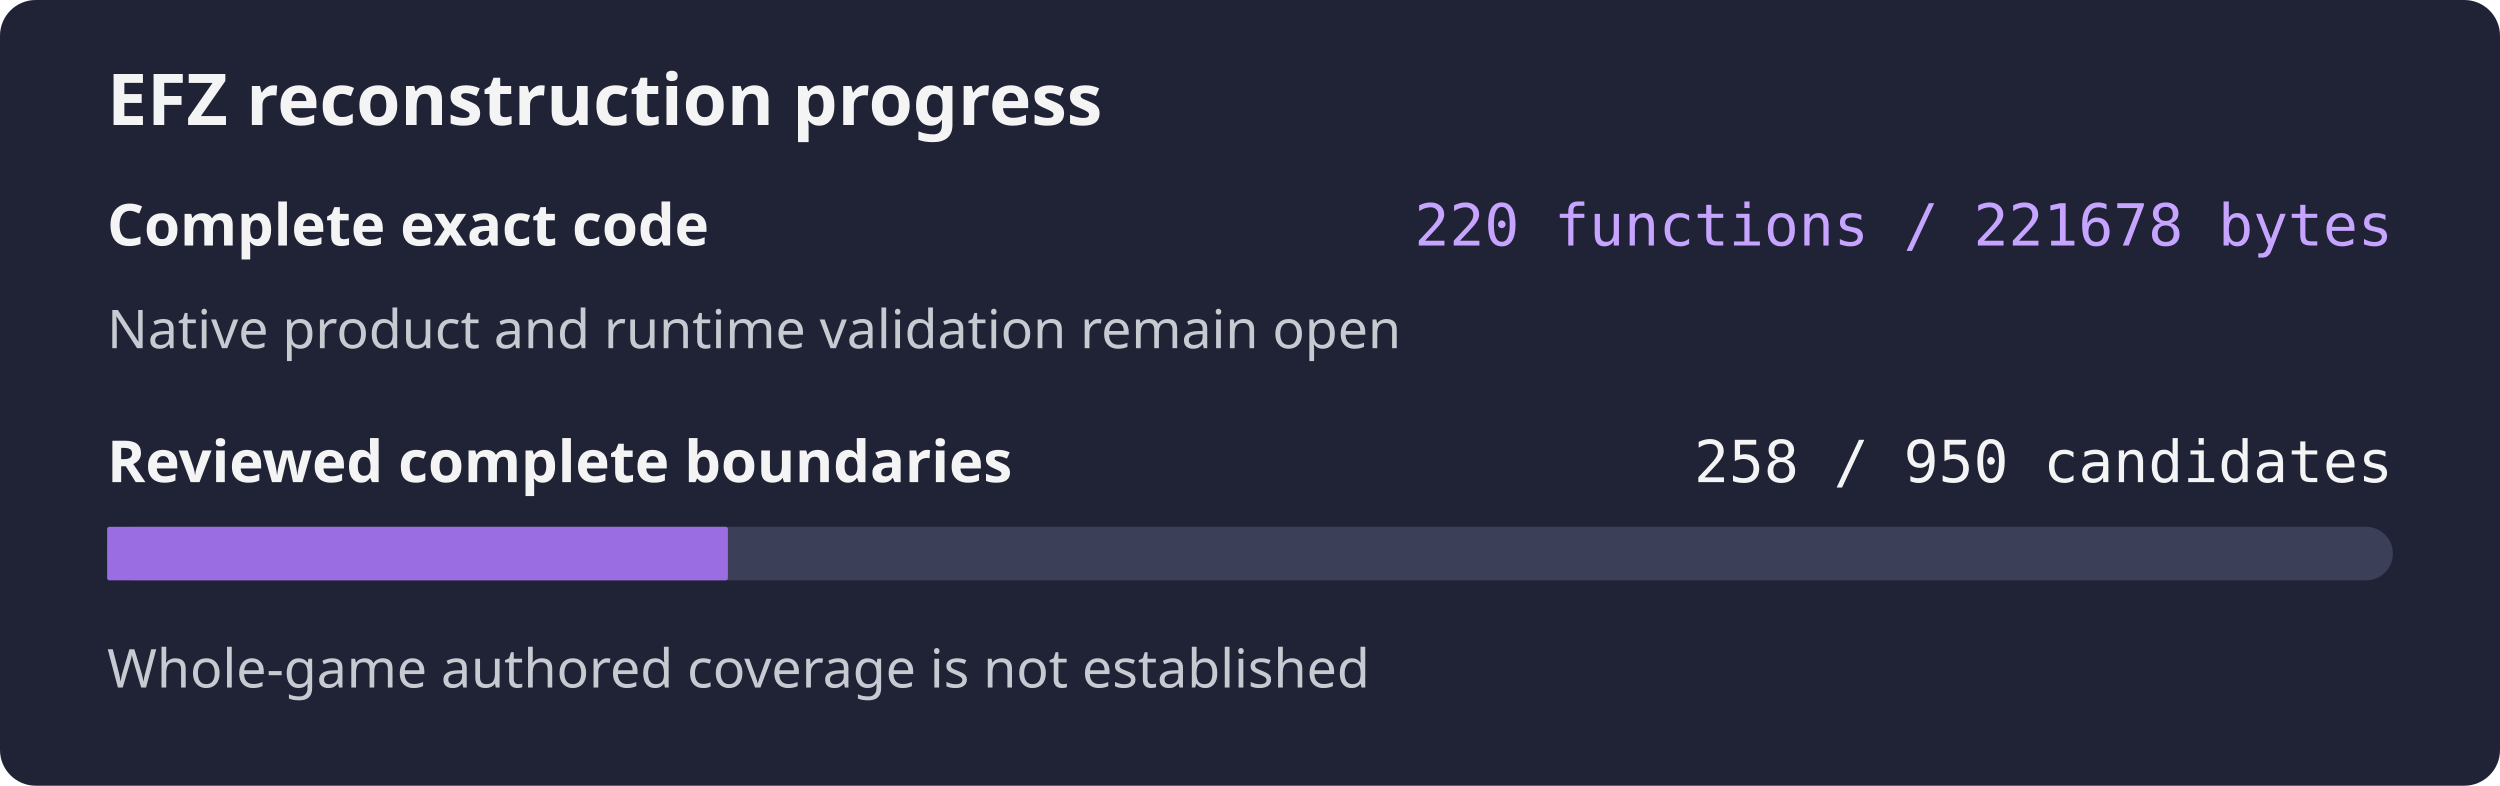
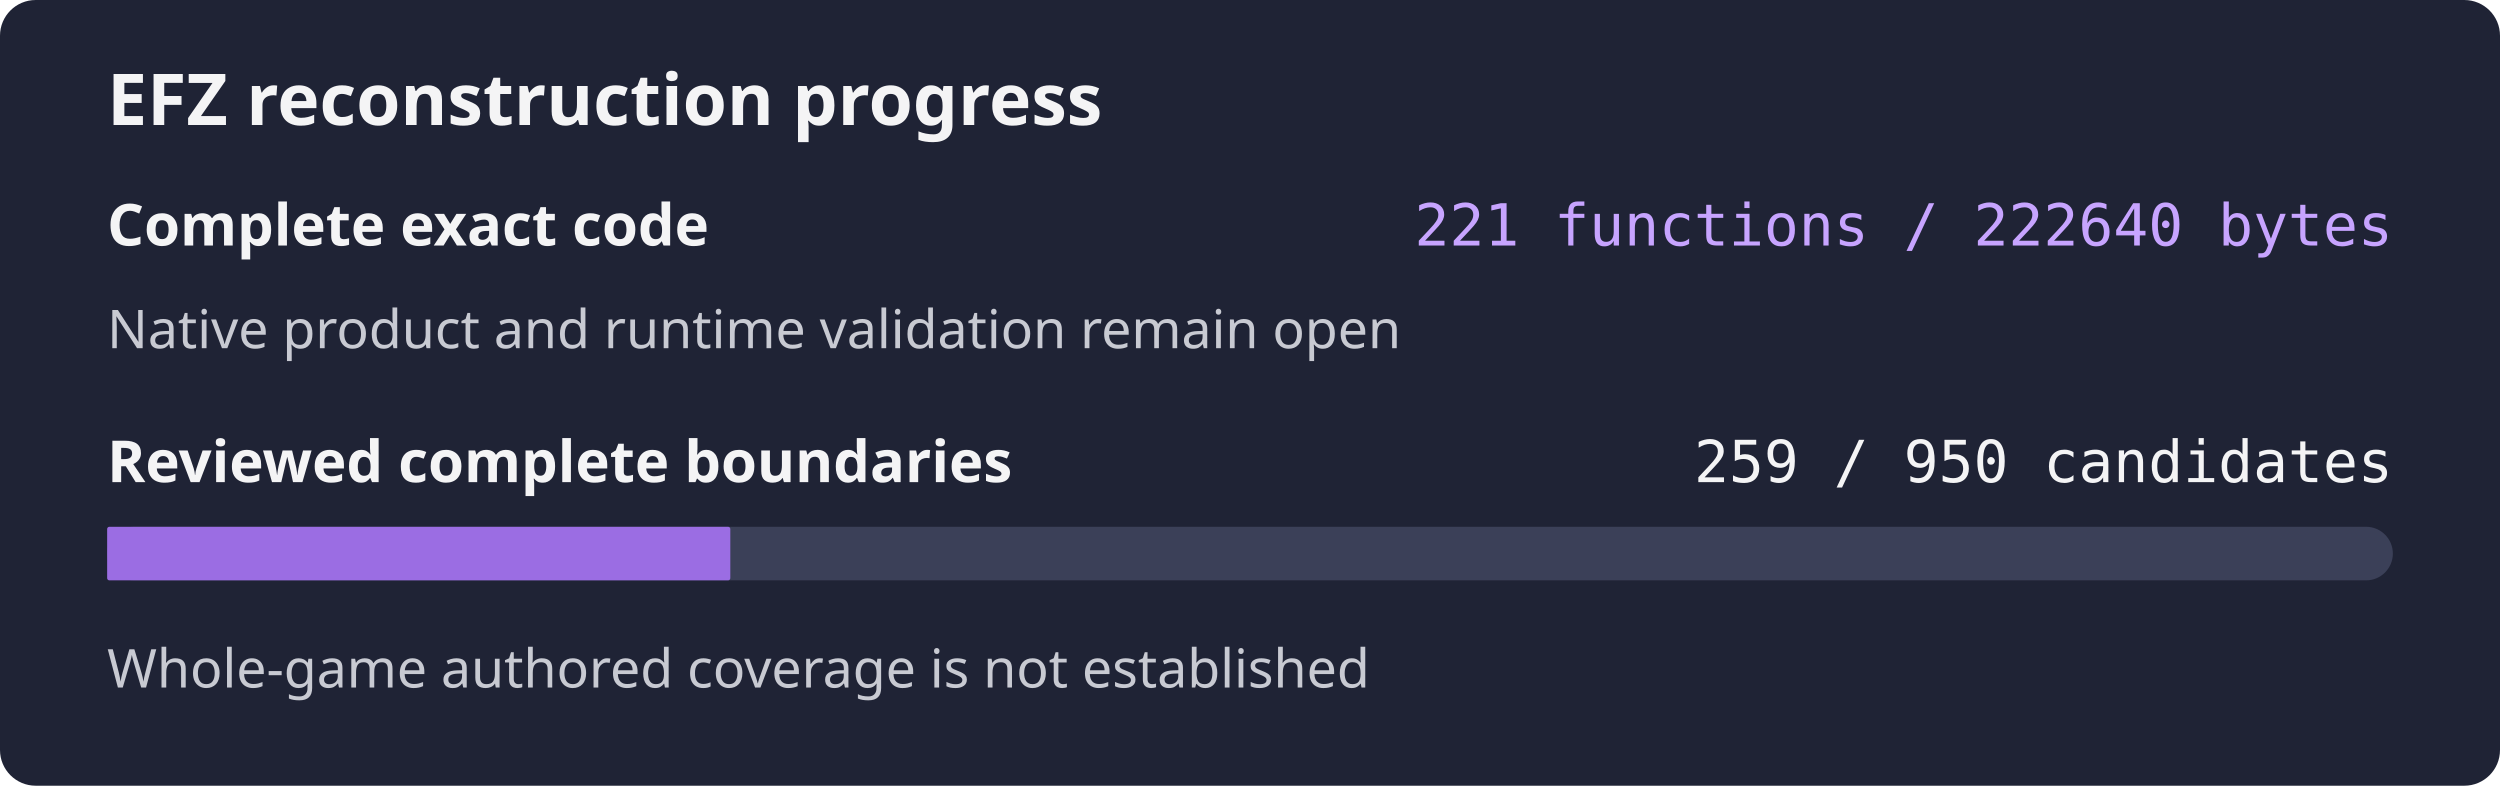
- <svg xmlns="http://www.w3.org/2000/svg" width="560" height="176" role="img" aria-label="EFZ reconstruction: 220 exact functions, 221678 exact bytes; 258 reviewed boundaries out of 950 candidates">
+ <svg xmlns="http://www.w3.org/2000/svg" width="560" height="176" role="img" aria-label="EFZ reconstruction: 221 exact functions, 222640 exact bytes; 259 reviewed boundaries out of 950 candidates">
  <rect width="560" height="176" rx="8" fill="#1f2335" />
  <text x="24" y="28" fill="#f4f4f5" font-family="sans-serif" font-size="16" font-weight="600">EFZ reconstruction progress</text>
  <text x="24" y="55" fill="#f4f4f5" font-family="sans-serif" font-size="13" font-weight="600">Complete exact code</text>
-   <text x="536" y="55" fill="#c7a4ff" text-anchor="end" font-family="monospace" font-size="13">220 functions / 221678 bytes</text>
+   <text x="536" y="55" fill="#c7a4ff" text-anchor="end" font-family="monospace" font-size="13">221 functions / 222640 bytes</text>
  <text x="24" y="78" fill="#c8cad2" font-family="sans-serif" font-size="12">Native product and runtime validation remain open</text>
  <text x="24" y="108" fill="#f4f4f5" font-family="sans-serif" font-size="13" font-weight="600">Reviewed complete boundaries</text>
-   <text x="536" y="108" fill="#f4f4f5" text-anchor="end" font-family="monospace" font-size="13">258 / 950 candidates</text>
+   <text x="536" y="108" fill="#f4f4f5" text-anchor="end" font-family="monospace" font-size="13">259 / 950 candidates</text>
  <rect x="24" y="118" width="512" height="12" rx="6" fill="#3b4058" />
-   <rect x="24" y="118" width="139.05" height="12" rx="0.5" fill="#9b6de3" />
+   <rect x="24" y="118" width="139.59" height="12" rx="0.5" fill="#9b6de3" />
  <text x="24" y="154" fill="#c8cad2" font-family="sans-serif" font-size="12">Whole-game authored coverage is not established</text>
</svg>
